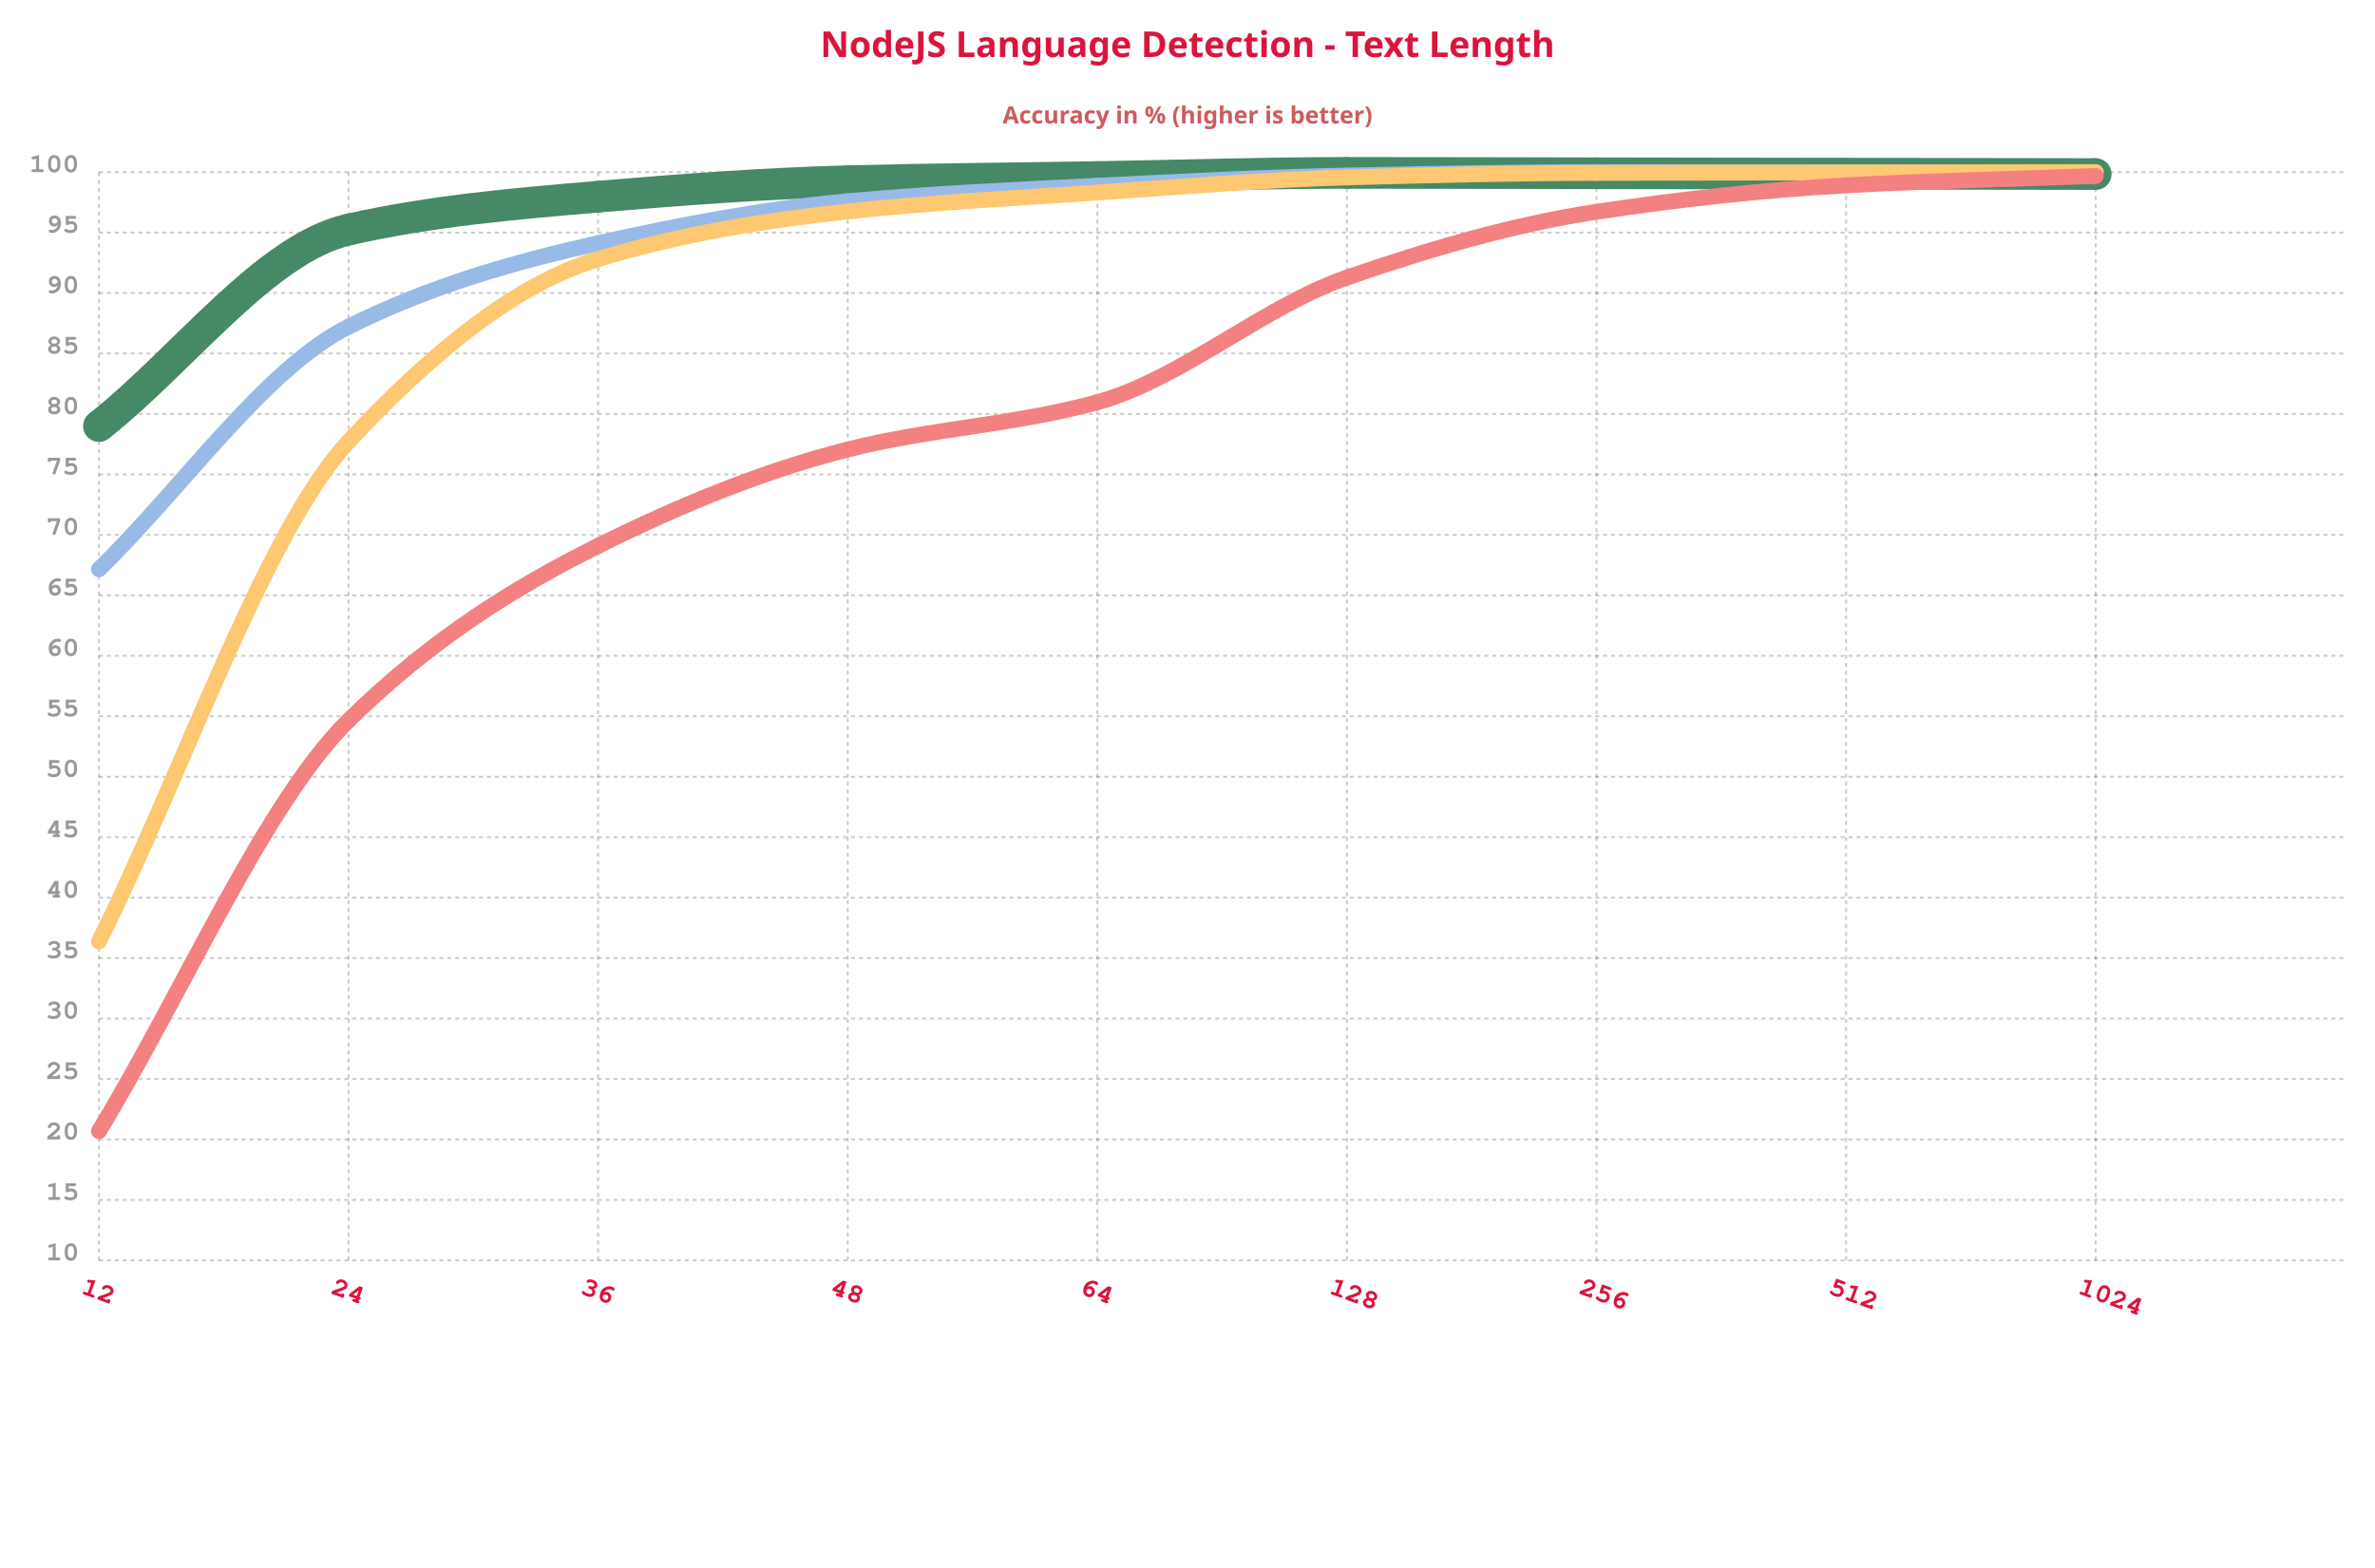
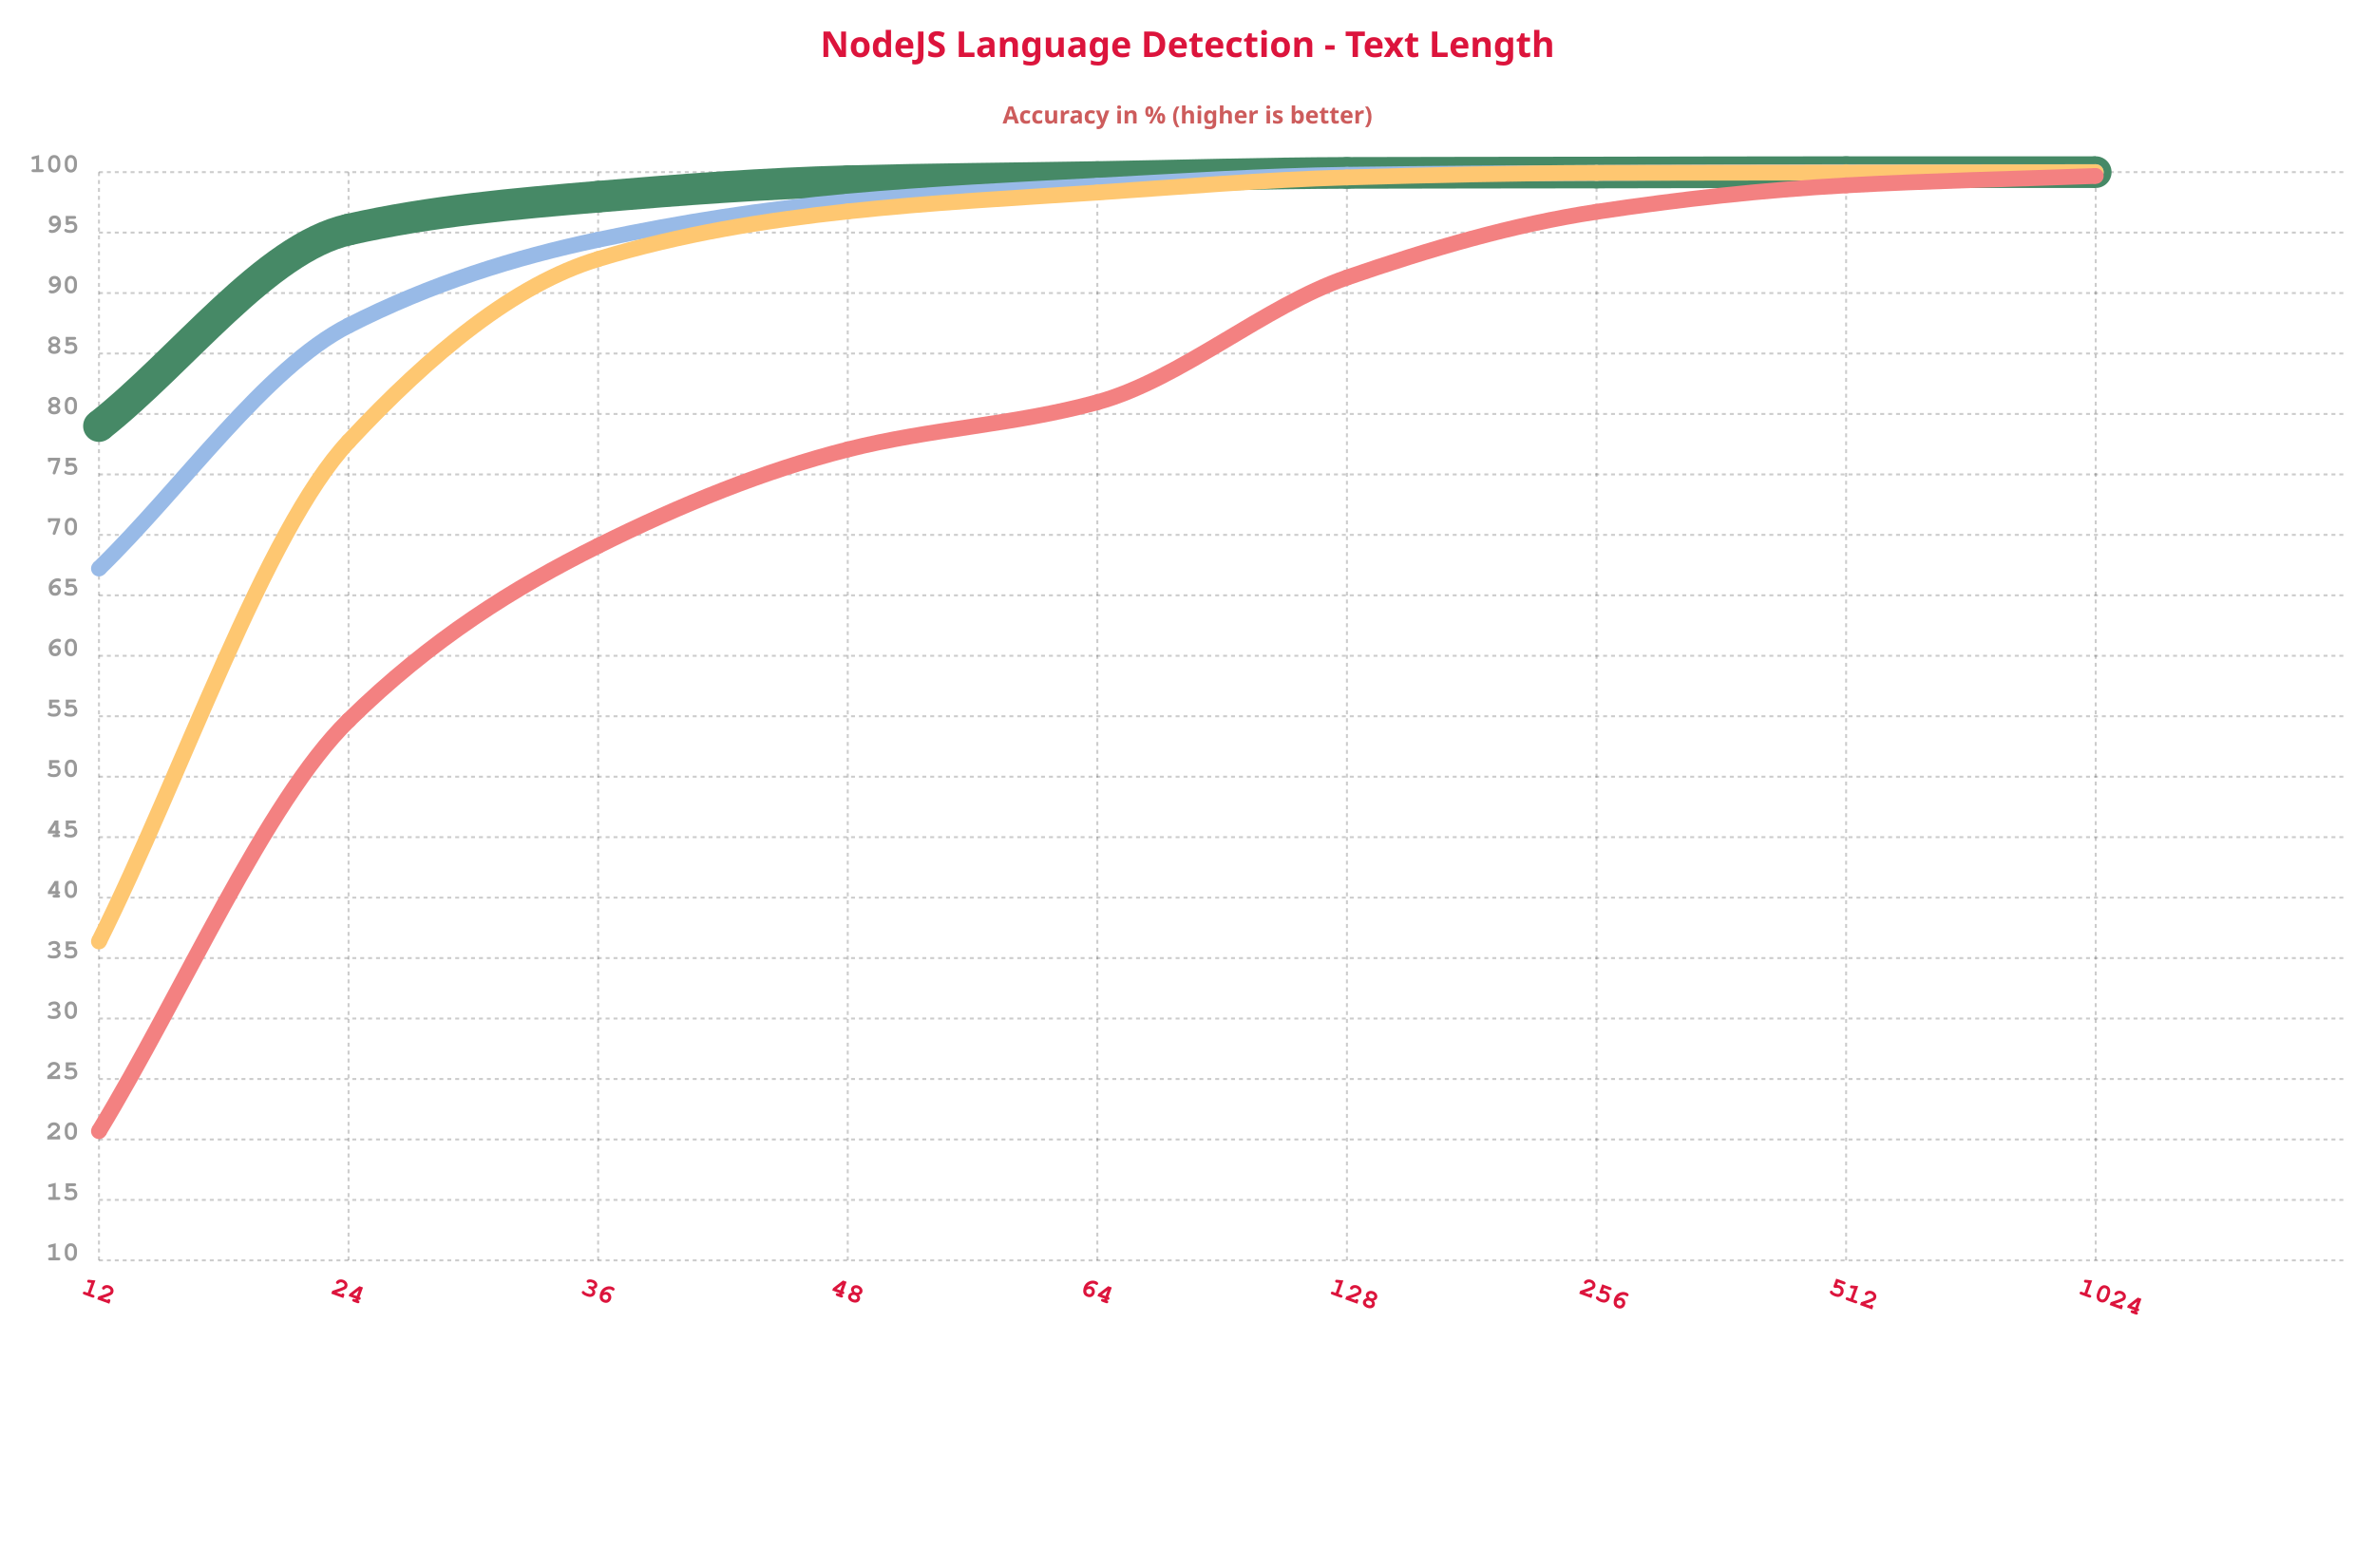
<svg xmlns="http://www.w3.org/2000/svg" xmlns:ns1="http://gionkunz.github.com/chartist-js/ct" width="1200" height="792" class="ct-chart-line" style="background:#FFF;background:#FFF;">
  <g class="ct-grids" transform="translate(0, 72)">
    <line x1="50" x2="50" y1="15" y2="565" class="ct-grid ct-horizontal" style="stroke:rgba(0,0,0,.2);stroke-width:1px;stroke-dasharray:2px;stroke-dasharray:2px;stroke-width:1px;stroke:rgba(0,0,0,.2);" />
    <line x1="176.111" x2="176.111" y1="15" y2="565" class="ct-grid ct-horizontal" style="stroke:rgba(0,0,0,.2);stroke-width:1px;stroke-dasharray:2px;stroke-dasharray:2px;stroke-width:1px;stroke:rgba(0,0,0,.2);" />
    <line x1="302.222" x2="302.222" y1="15" y2="565" class="ct-grid ct-horizontal" style="stroke:rgba(0,0,0,.2);stroke-width:1px;stroke-dasharray:2px;stroke-dasharray:2px;stroke-width:1px;stroke:rgba(0,0,0,.2);" />
    <line x1="428.333" x2="428.333" y1="15" y2="565" class="ct-grid ct-horizontal" style="stroke:rgba(0,0,0,.2);stroke-width:1px;stroke-dasharray:2px;stroke-dasharray:2px;stroke-width:1px;stroke:rgba(0,0,0,.2);" />
    <line x1="554.444" x2="554.444" y1="15" y2="565" class="ct-grid ct-horizontal" style="stroke:rgba(0,0,0,.2);stroke-width:1px;stroke-dasharray:2px;stroke-dasharray:2px;stroke-width:1px;stroke:rgba(0,0,0,.2);" />
    <line x1="680.556" x2="680.556" y1="15" y2="565" class="ct-grid ct-horizontal" style="stroke:rgba(0,0,0,.2);stroke-width:1px;stroke-dasharray:2px;stroke-dasharray:2px;stroke-width:1px;stroke:rgba(0,0,0,.2);" />
    <line x1="806.667" x2="806.667" y1="15" y2="565" class="ct-grid ct-horizontal" style="stroke:rgba(0,0,0,.2);stroke-width:1px;stroke-dasharray:2px;stroke-dasharray:2px;stroke-width:1px;stroke:rgba(0,0,0,.2);" />
    <line x1="932.778" x2="932.778" y1="15" y2="565" class="ct-grid ct-horizontal" style="stroke:rgba(0,0,0,.2);stroke-width:1px;stroke-dasharray:2px;stroke-dasharray:2px;stroke-width:1px;stroke:rgba(0,0,0,.2);" />
    <line x1="1058.889" x2="1058.889" y1="15" y2="565" class="ct-grid ct-horizontal" style="stroke:rgba(0,0,0,.2);stroke-width:1px;stroke-dasharray:2px;stroke-dasharray:2px;stroke-width:1px;stroke:rgba(0,0,0,.2);" />
    <line y1="565" y2="565" x1="50" x2="1185" class="ct-grid ct-vertical" style="stroke:rgba(0,0,0,.2);stroke-width:1px;stroke-dasharray:2px;stroke-dasharray:2px;stroke-width:1px;stroke:rgba(0,0,0,.2);" />
    <line y1="534.444" y2="534.444" x1="50" x2="1185" class="ct-grid ct-vertical" style="stroke:rgba(0,0,0,.2);stroke-width:1px;stroke-dasharray:2px;stroke-dasharray:2px;stroke-width:1px;stroke:rgba(0,0,0,.2);" />
    <line y1="503.889" y2="503.889" x1="50" x2="1185" class="ct-grid ct-vertical" style="stroke:rgba(0,0,0,.2);stroke-width:1px;stroke-dasharray:2px;stroke-dasharray:2px;stroke-width:1px;stroke:rgba(0,0,0,.2);" />
    <line y1="473.333" y2="473.333" x1="50" x2="1185" class="ct-grid ct-vertical" style="stroke:rgba(0,0,0,.2);stroke-width:1px;stroke-dasharray:2px;stroke-dasharray:2px;stroke-width:1px;stroke:rgba(0,0,0,.2);" />
    <line y1="442.778" y2="442.778" x1="50" x2="1185" class="ct-grid ct-vertical" style="stroke:rgba(0,0,0,.2);stroke-width:1px;stroke-dasharray:2px;stroke-dasharray:2px;stroke-width:1px;stroke:rgba(0,0,0,.2);" />
    <line y1="412.222" y2="412.222" x1="50" x2="1185" class="ct-grid ct-vertical" style="stroke:rgba(0,0,0,.2);stroke-width:1px;stroke-dasharray:2px;stroke-dasharray:2px;stroke-width:1px;stroke:rgba(0,0,0,.2);" />
    <line y1="381.667" y2="381.667" x1="50" x2="1185" class="ct-grid ct-vertical" style="stroke:rgba(0,0,0,.2);stroke-width:1px;stroke-dasharray:2px;stroke-dasharray:2px;stroke-width:1px;stroke:rgba(0,0,0,.2);" />
    <line y1="351.111" y2="351.111" x1="50" x2="1185" class="ct-grid ct-vertical" style="stroke:rgba(0,0,0,.2);stroke-width:1px;stroke-dasharray:2px;stroke-dasharray:2px;stroke-width:1px;stroke:rgba(0,0,0,.2);" />
    <line y1="320.556" y2="320.556" x1="50" x2="1185" class="ct-grid ct-vertical" style="stroke:rgba(0,0,0,.2);stroke-width:1px;stroke-dasharray:2px;stroke-dasharray:2px;stroke-width:1px;stroke:rgba(0,0,0,.2);" />
    <line y1="290" y2="290" x1="50" x2="1185" class="ct-grid ct-vertical" style="stroke:rgba(0,0,0,.2);stroke-width:1px;stroke-dasharray:2px;stroke-dasharray:2px;stroke-width:1px;stroke:rgba(0,0,0,.2);" />
    <line y1="259.444" y2="259.444" x1="50" x2="1185" class="ct-grid ct-vertical" style="stroke:rgba(0,0,0,.2);stroke-width:1px;stroke-dasharray:2px;stroke-dasharray:2px;stroke-width:1px;stroke:rgba(0,0,0,.2);" />
    <line y1="228.889" y2="228.889" x1="50" x2="1185" class="ct-grid ct-vertical" style="stroke:rgba(0,0,0,.2);stroke-width:1px;stroke-dasharray:2px;stroke-dasharray:2px;stroke-width:1px;stroke:rgba(0,0,0,.2);" />
    <line y1="198.333" y2="198.333" x1="50" x2="1185" class="ct-grid ct-vertical" style="stroke:rgba(0,0,0,.2);stroke-width:1px;stroke-dasharray:2px;stroke-dasharray:2px;stroke-width:1px;stroke:rgba(0,0,0,.2);" />
    <line y1="167.778" y2="167.778" x1="50" x2="1185" class="ct-grid ct-vertical" style="stroke:rgba(0,0,0,.2);stroke-width:1px;stroke-dasharray:2px;stroke-dasharray:2px;stroke-width:1px;stroke:rgba(0,0,0,.2);" />
    <line y1="137.222" y2="137.222" x1="50" x2="1185" class="ct-grid ct-vertical" style="stroke:rgba(0,0,0,.2);stroke-width:1px;stroke-dasharray:2px;stroke-dasharray:2px;stroke-width:1px;stroke:rgba(0,0,0,.2);" />
    <line y1="106.667" y2="106.667" x1="50" x2="1185" class="ct-grid ct-vertical" style="stroke:rgba(0,0,0,.2);stroke-width:1px;stroke-dasharray:2px;stroke-dasharray:2px;stroke-width:1px;stroke:rgba(0,0,0,.2);" />
    <line y1="76.111" y2="76.111" x1="50" x2="1185" class="ct-grid ct-vertical" style="stroke:rgba(0,0,0,.2);stroke-width:1px;stroke-dasharray:2px;stroke-dasharray:2px;stroke-width:1px;stroke:rgba(0,0,0,.2);" />
    <line y1="45.556" y2="45.556" x1="50" x2="1185" class="ct-grid ct-vertical" style="stroke:rgba(0,0,0,.2);stroke-width:1px;stroke-dasharray:2px;stroke-dasharray:2px;stroke-width:1px;stroke:rgba(0,0,0,.2);" />
    <line y1="15" y2="15" x1="50" x2="1185" class="ct-grid ct-vertical" style="stroke:rgba(0,0,0,.2);stroke-width:1px;stroke-dasharray:2px;stroke-dasharray:2px;stroke-width:1px;stroke:rgba(0,0,0,.2);" />
  </g>
  <g transform="translate(0, 72)">
    <g class="ct-series ct-series-a">
-       <path d="M50,143.333C92.037,110.231,134.074,53.517,176.111,44.028C218.148,34.539,260.185,30.961,302.222,27.413C344.259,23.865,386.296,20.688,428.333,19.583C470.37,18.479,512.407,18.183,554.444,17.482C596.481,16.782,638.519,15.382,680.556,15.382C722.593,15.382,764.63,15.509,806.667,15.573C848.704,15.636,890.741,15.698,932.778,15.764C974.815,15.83,1016.852,15.9,1058.889,15.969" class="ct-line" style="stroke:#d70206;stroke:#d70206;fill:none;stroke-width:4px;stroke-width:4px;fill:none;stroke:#468966;stroke-width:16px !important;stroke-width:16px !important;stroke:#468966;" />
+       <path d="M50,143.333C92.037,110.231,134.074,53.517,176.111,44.028C218.148,34.539,260.185,30.961,302.222,27.413C344.259,23.865,386.296,20.688,428.333,19.583C470.37,18.479,512.407,18.183,554.444,17.482C596.481,16.782,638.519,15.499,680.556,15.382C722.593,15.265,764.63,15.254,806.667,15.191C848.704,15.127,890.741,15,932.778,15C974.815,15,1016.852,15,1058.889,15" class="ct-line" style="stroke:#d70206;stroke:#d70206;fill:none;stroke-width:4px;stroke-width:4px;fill:none;stroke:#468966;stroke-width:16px !important;stroke-width:16px !important;stroke:#468966;" />
      <line x1="50" y1="143.333" x2="50.01" y2="143.333" class="ct-point" ns1:value="79" style="stroke:#d70206;stroke:#d70206;stroke-width:10px;stroke-linecap:round;stroke-linecap:round;stroke-width:10px;stroke:#468966;stroke-width:16px !important;stroke-width:16px !important;stroke:#468966;" />
      <line x1="176.111" y1="44.028" x2="176.121" y2="44.028" class="ct-point" ns1:value="95.25" style="stroke:#d70206;stroke:#d70206;stroke-width:10px;stroke-linecap:round;stroke-linecap:round;stroke-width:10px;stroke:#468966;stroke-width:16px !important;stroke-width:16px !important;stroke:#468966;" />
      <line x1="302.222" y1="27.413" x2="302.232" y2="27.413" class="ct-point" ns1:value="97.9688" style="stroke:#d70206;stroke:#d70206;stroke-width:10px;stroke-linecap:round;stroke-linecap:round;stroke-width:10px;stroke:#468966;stroke-width:16px !important;stroke-width:16px !important;stroke:#468966;" />
      <line x1="428.333" y1="19.583" x2="428.343" y2="19.583" class="ct-point" ns1:value="99.25" style="stroke:#d70206;stroke:#d70206;stroke-width:10px;stroke-linecap:round;stroke-linecap:round;stroke-width:10px;stroke:#468966;stroke-width:16px !important;stroke-width:16px !important;stroke:#468966;" />
      <line x1="554.444" y1="17.482" x2="554.454" y2="17.482" class="ct-point" ns1:value="99.5938" style="stroke:#d70206;stroke:#d70206;stroke-width:10px;stroke-linecap:round;stroke-linecap:round;stroke-width:10px;stroke:#468966;stroke-width:16px !important;stroke-width:16px !important;stroke:#468966;" />
      <line x1="680.556" y1="15.382" x2="680.566" y2="15.382" class="ct-point" ns1:value="99.9375" style="stroke:#d70206;stroke:#d70206;stroke-width:10px;stroke-linecap:round;stroke-linecap:round;stroke-width:10px;stroke:#468966;stroke-width:16px !important;stroke-width:16px !important;stroke:#468966;" />
-       <line x1="806.667" y1="15.573" x2="806.677" y2="15.573" class="ct-point" ns1:value="99.9063" style="stroke:#d70206;stroke:#d70206;stroke-width:10px;stroke-linecap:round;stroke-linecap:round;stroke-width:10px;stroke:#468966;stroke-width:16px !important;stroke-width:16px !important;stroke:#468966;" />
-       <line x1="932.778" y1="15.764" x2="932.788" y2="15.764" class="ct-point" ns1:value="99.875" style="stroke:#d70206;stroke:#d70206;stroke-width:10px;stroke-linecap:round;stroke-linecap:round;stroke-width:10px;stroke:#468966;stroke-width:16px !important;stroke-width:16px !important;stroke:#468966;" />
-       <line x1="1058.889" y1="15.969" x2="1058.899" y2="15.969" class="ct-point" ns1:value="99.8415" style="stroke:#d70206;stroke:#d70206;stroke-width:10px;stroke-linecap:round;stroke-linecap:round;stroke-width:10px;stroke:#468966;stroke-width:16px !important;stroke-width:16px !important;stroke:#468966;" />
+       <line x1="806.667" y1="15.191" x2="806.677" y2="15.191" class="ct-point" ns1:value="99.9688" style="stroke:#d70206;stroke:#d70206;stroke-width:10px;stroke-linecap:round;stroke-linecap:round;stroke-width:10px;stroke:#468966;stroke-width:16px !important;stroke-width:16px !important;stroke:#468966;" />
+       <line x1="932.778" y1="15" x2="932.788" y2="15" class="ct-point" ns1:value="100" style="stroke:#d70206;stroke:#d70206;stroke-width:10px;stroke-linecap:round;stroke-linecap:round;stroke-width:10px;stroke:#468966;stroke-width:16px !important;stroke-width:16px !important;stroke:#468966;" />
+       <line x1="1058.889" y1="15" x2="1058.899" y2="15" class="ct-point" ns1:value="100" style="stroke:#d70206;stroke:#d70206;stroke-width:10px;stroke-linecap:round;stroke-linecap:round;stroke-width:10px;stroke:#468966;stroke-width:16px !important;stroke-width:16px !important;stroke:#468966;" />
    </g>
    <g class="ct-series ct-series-b">
-       <path d="M50,215.712C92.037,174.843,134.074,114.038,176.111,93.107C218.148,72.176,260.185,60.31,302.222,50.903C344.259,41.496,386.296,33.516,428.333,29.705C470.37,25.893,512.407,23.948,554.444,21.875C596.481,19.802,638.519,17.578,680.556,16.718C722.593,15.859,764.63,15,806.667,15C848.704,15,890.741,15,932.778,15C974.815,15,1016.852,15,1058.889,15" class="ct-line" style="stroke:#f05b4f;stroke:#f05b4f;fill:none;stroke-width:4px;stroke-width:4px;fill:none;stroke:#98BAE7;stroke-width:8px !important;stroke-width:8px !important;stroke:#98BAE7;" />
-       <line x1="50" y1="215.712" x2="50.01" y2="215.712" class="ct-point" ns1:value="67.1563" style="stroke:#f05b4f;stroke:#f05b4f;stroke-width:10px;stroke-linecap:round;stroke-linecap:round;stroke-width:10px;stroke:#98BAE7;stroke-width:8px !important;stroke-width:8px !important;stroke:#98BAE7;" />
-       <line x1="176.111" y1="93.107" x2="176.121" y2="93.107" class="ct-point" ns1:value="87.2188" style="stroke:#f05b4f;stroke:#f05b4f;stroke-width:10px;stroke-linecap:round;stroke-linecap:round;stroke-width:10px;stroke:#98BAE7;stroke-width:8px !important;stroke-width:8px !important;stroke:#98BAE7;" />
-       <line x1="302.222" y1="50.903" x2="302.232" y2="50.903" class="ct-point" ns1:value="94.125" style="stroke:#f05b4f;stroke:#f05b4f;stroke-width:10px;stroke-linecap:round;stroke-linecap:round;stroke-width:10px;stroke:#98BAE7;stroke-width:8px !important;stroke-width:8px !important;stroke:#98BAE7;" />
-       <line x1="428.333" y1="29.705" x2="428.343" y2="29.705" class="ct-point" ns1:value="97.5938" style="stroke:#f05b4f;stroke:#f05b4f;stroke-width:10px;stroke-linecap:round;stroke-linecap:round;stroke-width:10px;stroke:#98BAE7;stroke-width:8px !important;stroke-width:8px !important;stroke:#98BAE7;" />
+       <path d="M50,215.33C92.037,174.398,134.074,113.895,176.111,92.535C218.148,71.175,260.185,58.083,302.222,49.184C344.259,40.285,386.296,33.673,428.333,29.896C470.37,26.119,512.407,24.059,554.444,21.875C596.481,19.691,638.519,16.879,680.556,16.337C722.593,15.794,764.63,15.564,806.667,15.382C848.704,15.2,890.741,15,932.778,15C974.815,15,1016.852,15,1058.889,15" class="ct-line" style="stroke:#f05b4f;stroke:#f05b4f;fill:none;stroke-width:4px;stroke-width:4px;fill:none;stroke:#98BAE7;stroke-width:8px !important;stroke-width:8px !important;stroke:#98BAE7;" />
+       <line x1="50" y1="215.33" x2="50.01" y2="215.33" class="ct-point" ns1:value="67.2188" style="stroke:#f05b4f;stroke:#f05b4f;stroke-width:10px;stroke-linecap:round;stroke-linecap:round;stroke-width:10px;stroke:#98BAE7;stroke-width:8px !important;stroke-width:8px !important;stroke:#98BAE7;" />
+       <line x1="176.111" y1="92.535" x2="176.121" y2="92.535" class="ct-point" ns1:value="87.3125" style="stroke:#f05b4f;stroke:#f05b4f;stroke-width:10px;stroke-linecap:round;stroke-linecap:round;stroke-width:10px;stroke:#98BAE7;stroke-width:8px !important;stroke-width:8px !important;stroke:#98BAE7;" />
+       <line x1="302.222" y1="49.184" x2="302.232" y2="49.184" class="ct-point" ns1:value="94.4063" style="stroke:#f05b4f;stroke:#f05b4f;stroke-width:10px;stroke-linecap:round;stroke-linecap:round;stroke-width:10px;stroke:#98BAE7;stroke-width:8px !important;stroke-width:8px !important;stroke:#98BAE7;" />
+       <line x1="428.333" y1="29.896" x2="428.343" y2="29.896" class="ct-point" ns1:value="97.5625" style="stroke:#f05b4f;stroke:#f05b4f;stroke-width:10px;stroke-linecap:round;stroke-linecap:round;stroke-width:10px;stroke:#98BAE7;stroke-width:8px !important;stroke-width:8px !important;stroke:#98BAE7;" />
      <line x1="554.444" y1="21.875" x2="554.454" y2="21.875" class="ct-point" ns1:value="98.875" style="stroke:#f05b4f;stroke:#f05b4f;stroke-width:10px;stroke-linecap:round;stroke-linecap:round;stroke-width:10px;stroke:#98BAE7;stroke-width:8px !important;stroke-width:8px !important;stroke:#98BAE7;" />
-       <line x1="680.556" y1="16.718" x2="680.566" y2="16.718" class="ct-point" ns1:value="99.7188" style="stroke:#f05b4f;stroke:#f05b4f;stroke-width:10px;stroke-linecap:round;stroke-linecap:round;stroke-width:10px;stroke:#98BAE7;stroke-width:8px !important;stroke-width:8px !important;stroke:#98BAE7;" />
-       <line x1="806.667" y1="15" x2="806.677" y2="15" class="ct-point" ns1:value="100" style="stroke:#f05b4f;stroke:#f05b4f;stroke-width:10px;stroke-linecap:round;stroke-linecap:round;stroke-width:10px;stroke:#98BAE7;stroke-width:8px !important;stroke-width:8px !important;stroke:#98BAE7;" />
+       <line x1="680.556" y1="16.337" x2="680.566" y2="16.337" class="ct-point" ns1:value="99.7813" style="stroke:#f05b4f;stroke:#f05b4f;stroke-width:10px;stroke-linecap:round;stroke-linecap:round;stroke-width:10px;stroke:#98BAE7;stroke-width:8px !important;stroke-width:8px !important;stroke:#98BAE7;" />
+       <line x1="806.667" y1="15.382" x2="806.677" y2="15.382" class="ct-point" ns1:value="99.9375" style="stroke:#f05b4f;stroke:#f05b4f;stroke-width:10px;stroke-linecap:round;stroke-linecap:round;stroke-width:10px;stroke:#98BAE7;stroke-width:8px !important;stroke-width:8px !important;stroke:#98BAE7;" />
      <line x1="932.778" y1="15" x2="932.788" y2="15" class="ct-point" ns1:value="100" style="stroke:#f05b4f;stroke:#f05b4f;stroke-width:10px;stroke-linecap:round;stroke-linecap:round;stroke-width:10px;stroke:#98BAE7;stroke-width:8px !important;stroke-width:8px !important;stroke:#98BAE7;" />
      <line x1="1058.889" y1="15" x2="1058.899" y2="15" class="ct-point" ns1:value="100" style="stroke:#f05b4f;stroke:#f05b4f;stroke-width:10px;stroke-linecap:round;stroke-linecap:round;stroke-width:10px;stroke:#98BAE7;stroke-width:8px !important;stroke-width:8px !important;stroke:#98BAE7;" />
    </g>
    <g class="ct-series ct-series-c">
      <path d="M50,403.819C92.037,319.601,134.074,196.21,176.111,151.163C218.148,106.116,260.185,71.646,302.222,58.924C344.259,46.201,386.296,39.418,428.333,34.861C470.37,30.304,512.407,28.142,554.444,25.313C596.481,22.483,638.519,18.849,680.556,17.674C722.593,16.498,764.63,15.5,806.667,15.382C848.704,15.264,890.741,15.254,932.778,15.191C974.815,15.127,1016.852,15.064,1058.889,15" class="ct-line" style="stroke:#f4c63d;stroke:#f4c63d;fill:none;stroke-width:4px;stroke-width:4px;fill:none;stroke:#FEC771;stroke-width:8px !important;stroke-width:8px !important;stroke:#FEC771;" />
      <line x1="50" y1="403.819" x2="50.01" y2="403.819" class="ct-point" ns1:value="36.375" style="stroke:#f4c63d;stroke:#f4c63d;stroke-width:10px;stroke-linecap:round;stroke-linecap:round;stroke-width:10px;stroke:#FEC771;stroke-width:8px !important;stroke-width:8px !important;stroke:#FEC771;" />
      <line x1="176.111" y1="151.163" x2="176.121" y2="151.163" class="ct-point" ns1:value="77.7188" style="stroke:#f4c63d;stroke:#f4c63d;stroke-width:10px;stroke-linecap:round;stroke-linecap:round;stroke-width:10px;stroke:#FEC771;stroke-width:8px !important;stroke-width:8px !important;stroke:#FEC771;" />
      <line x1="302.222" y1="58.924" x2="302.232" y2="58.924" class="ct-point" ns1:value="92.8125" style="stroke:#f4c63d;stroke:#f4c63d;stroke-width:10px;stroke-linecap:round;stroke-linecap:round;stroke-width:10px;stroke:#FEC771;stroke-width:8px !important;stroke-width:8px !important;stroke:#FEC771;" />
      <line x1="428.333" y1="34.861" x2="428.343" y2="34.861" class="ct-point" ns1:value="96.75" style="stroke:#f4c63d;stroke:#f4c63d;stroke-width:10px;stroke-linecap:round;stroke-linecap:round;stroke-width:10px;stroke:#FEC771;stroke-width:8px !important;stroke-width:8px !important;stroke:#FEC771;" />
      <line x1="554.444" y1="25.312" x2="554.454" y2="25.312" class="ct-point" ns1:value="98.3125" style="stroke:#f4c63d;stroke:#f4c63d;stroke-width:10px;stroke-linecap:round;stroke-linecap:round;stroke-width:10px;stroke:#FEC771;stroke-width:8px !important;stroke-width:8px !important;stroke:#FEC771;" />
      <line x1="680.556" y1="17.674" x2="680.566" y2="17.674" class="ct-point" ns1:value="99.5625" style="stroke:#f4c63d;stroke:#f4c63d;stroke-width:10px;stroke-linecap:round;stroke-linecap:round;stroke-width:10px;stroke:#FEC771;stroke-width:8px !important;stroke-width:8px !important;stroke:#FEC771;" />
      <line x1="806.667" y1="15.382" x2="806.677" y2="15.382" class="ct-point" ns1:value="99.9375" style="stroke:#f4c63d;stroke:#f4c63d;stroke-width:10px;stroke-linecap:round;stroke-linecap:round;stroke-width:10px;stroke:#FEC771;stroke-width:8px !important;stroke-width:8px !important;stroke:#FEC771;" />
      <line x1="932.778" y1="15.191" x2="932.788" y2="15.191" class="ct-point" ns1:value="99.9688" style="stroke:#f4c63d;stroke:#f4c63d;stroke-width:10px;stroke-linecap:round;stroke-linecap:round;stroke-width:10px;stroke:#FEC771;stroke-width:8px !important;stroke-width:8px !important;stroke:#FEC771;" />
      <line x1="1058.889" y1="15" x2="1058.899" y2="15" class="ct-point" ns1:value="100" style="stroke:#f4c63d;stroke:#f4c63d;stroke-width:10px;stroke-linecap:round;stroke-linecap:round;stroke-width:10px;stroke:#FEC771;stroke-width:8px !important;stroke-width:8px !important;stroke:#FEC771;" />
    </g>
    <g class="ct-series ct-series-d">
      <path d="M50,499.688C92.037,430.492,134.074,333.377,176.111,292.101C218.148,250.825,260.185,224.79,302.222,203.871C344.259,182.952,386.296,165.853,428.333,155.174C470.37,144.494,512.407,142.844,554.444,131.302C596.481,119.759,638.519,82.786,680.556,68.281C722.593,53.776,764.63,41.407,806.667,35.052C848.704,28.696,890.741,24.019,932.778,21.684C974.815,19.349,1016.852,18.52,1058.889,16.938" class="ct-line" style="stroke:#d17905;stroke:#d17905;fill:none;stroke-width:4px;stroke-width:4px;fill:none;stroke:#F38181;stroke-width:8px !important;stroke-width:8px !important;stroke:#F38181;" />
      <line x1="50" y1="499.688" x2="50.01" y2="499.688" class="ct-point" ns1:value="20.6875" style="stroke:#d17905;stroke:#d17905;stroke-width:10px;stroke-linecap:round;stroke-linecap:round;stroke-width:10px;stroke:#F38181;stroke-width:8px !important;stroke-width:8px !important;stroke:#F38181;" />
      <line x1="176.111" y1="292.101" x2="176.121" y2="292.101" class="ct-point" ns1:value="54.6562" style="stroke:#d17905;stroke:#d17905;stroke-width:10px;stroke-linecap:round;stroke-linecap:round;stroke-width:10px;stroke:#F38181;stroke-width:8px !important;stroke-width:8px !important;stroke:#F38181;" />
      <line x1="302.222" y1="203.871" x2="302.232" y2="203.871" class="ct-point" ns1:value="69.0938" style="stroke:#d17905;stroke:#d17905;stroke-width:10px;stroke-linecap:round;stroke-linecap:round;stroke-width:10px;stroke:#F38181;stroke-width:8px !important;stroke-width:8px !important;stroke:#F38181;" />
      <line x1="428.333" y1="155.174" x2="428.343" y2="155.174" class="ct-point" ns1:value="77.0625" style="stroke:#d17905;stroke:#d17905;stroke-width:10px;stroke-linecap:round;stroke-linecap:round;stroke-width:10px;stroke:#F38181;stroke-width:8px !important;stroke-width:8px !important;stroke:#F38181;" />
      <line x1="554.444" y1="131.302" x2="554.454" y2="131.302" class="ct-point" ns1:value="80.9688" style="stroke:#d17905;stroke:#d17905;stroke-width:10px;stroke-linecap:round;stroke-linecap:round;stroke-width:10px;stroke:#F38181;stroke-width:8px !important;stroke-width:8px !important;stroke:#F38181;" />
      <line x1="680.556" y1="68.281" x2="680.566" y2="68.281" class="ct-point" ns1:value="91.2813" style="stroke:#d17905;stroke:#d17905;stroke-width:10px;stroke-linecap:round;stroke-linecap:round;stroke-width:10px;stroke:#F38181;stroke-width:8px !important;stroke-width:8px !important;stroke:#F38181;" />
      <line x1="806.667" y1="35.052" x2="806.677" y2="35.052" class="ct-point" ns1:value="96.7188" style="stroke:#d17905;stroke:#d17905;stroke-width:10px;stroke-linecap:round;stroke-linecap:round;stroke-width:10px;stroke:#F38181;stroke-width:8px !important;stroke-width:8px !important;stroke:#F38181;" />
      <line x1="932.778" y1="21.684" x2="932.788" y2="21.684" class="ct-point" ns1:value="98.9063" style="stroke:#d17905;stroke:#d17905;stroke-width:10px;stroke-linecap:round;stroke-linecap:round;stroke-width:10px;stroke:#F38181;stroke-width:8px !important;stroke-width:8px !important;stroke:#F38181;" />
      <line x1="1058.889" y1="16.938" x2="1058.899" y2="16.938" class="ct-point" ns1:value="99.6829" style="stroke:#d17905;stroke:#d17905;stroke-width:10px;stroke-linecap:round;stroke-linecap:round;stroke-width:10px;stroke:#F38181;stroke-width:8px !important;stroke-width:8px !important;stroke:#F38181;" />
    </g>
  </g>
  <g class="ct-labels" transform="translate(0, 72)">
    <text x="50" y="585" width="126.111" height="20" class="ct-label ct-horizontal ct-end" transform="rotate(20, 50, 585) translate(-10, 0)" style="text-anchor:start;text-align:left;display:block;fill:rgba(0,0,0,.4);color:rgba(0,0,0,.4);font-size:12px;line-height:1;line-height:1;font-size:12px;color:rgba(0,0,0,.4);fill:rgba(0,0,0,.4);font-family:Courier;font-weight:bold;font-size:14px;fill:crimson;text-anchor:start;text-anchor:start;fill:crimson;font-size:14px;font-weight:bold;font-family:Courier;">12</text>
    <text x="176.111" y="585" width="126.111" height="20" class="ct-label ct-horizontal ct-end" transform="rotate(20, 176.1111, 585) translate(-10, 0)" style="text-anchor:start;text-align:left;display:block;fill:rgba(0,0,0,.4);color:rgba(0,0,0,.4);font-size:12px;line-height:1;line-height:1;font-size:12px;color:rgba(0,0,0,.4);fill:rgba(0,0,0,.4);font-family:Courier;font-weight:bold;font-size:14px;fill:crimson;text-anchor:start;text-anchor:start;fill:crimson;font-size:14px;font-weight:bold;font-family:Courier;">24</text>
    <text x="302.222" y="585" width="126.111" height="20" class="ct-label ct-horizontal ct-end" transform="rotate(20, 302.2222, 585) translate(-10, 0)" style="text-anchor:start;text-align:left;display:block;fill:rgba(0,0,0,.4);color:rgba(0,0,0,.4);font-size:12px;line-height:1;line-height:1;font-size:12px;color:rgba(0,0,0,.4);fill:rgba(0,0,0,.4);font-family:Courier;font-weight:bold;font-size:14px;fill:crimson;text-anchor:start;text-anchor:start;fill:crimson;font-size:14px;font-weight:bold;font-family:Courier;">36</text>
    <text x="428.333" y="585" width="126.111" height="20" class="ct-label ct-horizontal ct-end" transform="rotate(20, 428.3333, 585) translate(-10, 0)" style="text-anchor:start;text-align:left;display:block;fill:rgba(0,0,0,.4);color:rgba(0,0,0,.4);font-size:12px;line-height:1;line-height:1;font-size:12px;color:rgba(0,0,0,.4);fill:rgba(0,0,0,.4);font-family:Courier;font-weight:bold;font-size:14px;fill:crimson;text-anchor:start;text-anchor:start;fill:crimson;font-size:14px;font-weight:bold;font-family:Courier;">48</text>
    <text x="554.444" y="585" width="126.111" height="20" class="ct-label ct-horizontal ct-end" transform="rotate(20, 554.4444, 585) translate(-10, 0)" style="text-anchor:start;text-align:left;display:block;fill:rgba(0,0,0,.4);color:rgba(0,0,0,.4);font-size:12px;line-height:1;line-height:1;font-size:12px;color:rgba(0,0,0,.4);fill:rgba(0,0,0,.4);font-family:Courier;font-weight:bold;font-size:14px;fill:crimson;text-anchor:start;text-anchor:start;fill:crimson;font-size:14px;font-weight:bold;font-family:Courier;">64</text>
    <text x="680.556" y="585" width="126.111" height="20" class="ct-label ct-horizontal ct-end" transform="rotate(20, 680.5556, 585) translate(-10, 0)" style="text-anchor:start;text-align:left;display:block;fill:rgba(0,0,0,.4);color:rgba(0,0,0,.4);font-size:12px;line-height:1;line-height:1;font-size:12px;color:rgba(0,0,0,.4);fill:rgba(0,0,0,.4);font-family:Courier;font-weight:bold;font-size:14px;fill:crimson;text-anchor:start;text-anchor:start;fill:crimson;font-size:14px;font-weight:bold;font-family:Courier;">128</text>
    <text x="806.667" y="585" width="126.111" height="20" class="ct-label ct-horizontal ct-end" transform="rotate(20, 806.6667, 585) translate(-10, 0)" style="text-anchor:start;text-align:left;display:block;fill:rgba(0,0,0,.4);color:rgba(0,0,0,.4);font-size:12px;line-height:1;line-height:1;font-size:12px;color:rgba(0,0,0,.4);fill:rgba(0,0,0,.4);font-family:Courier;font-weight:bold;font-size:14px;fill:crimson;text-anchor:start;text-anchor:start;fill:crimson;font-size:14px;font-weight:bold;font-family:Courier;">256</text>
    <text x="932.778" y="585" width="126.111" height="20" class="ct-label ct-horizontal ct-end" transform="rotate(20, 932.7778, 585) translate(-10, 0)" style="text-anchor:start;text-align:left;display:block;fill:rgba(0,0,0,.4);color:rgba(0,0,0,.4);font-size:12px;line-height:1;line-height:1;font-size:12px;color:rgba(0,0,0,.4);fill:rgba(0,0,0,.4);font-family:Courier;font-weight:bold;font-size:14px;fill:crimson;text-anchor:start;text-anchor:start;fill:crimson;font-size:14px;font-weight:bold;font-family:Courier;">512</text>
    <text x="1058.889" y="585" width="126.111" height="20" class="ct-label ct-horizontal ct-end" transform="rotate(20, 1058.889, 585) translate(-10, 0)" style="text-anchor:start;text-align:left;display:block;fill:rgba(0,0,0,.4);color:rgba(0,0,0,.4);font-size:12px;line-height:1;line-height:1;font-size:12px;color:rgba(0,0,0,.4);fill:rgba(0,0,0,.4);font-family:Courier;font-weight:bold;font-size:14px;fill:crimson;text-anchor:start;text-anchor:start;fill:crimson;font-size:14px;font-weight:bold;font-family:Courier;">1024</text>
    <text y="565" x="40" height="30.556" width="30" class="ct-label ct-vertical ct-start" style="text-anchor:end;text-align:right;display:block;fill:rgba(0,0,0,.4);color:rgba(0,0,0,.4);font-size:12px;line-height:1;line-height:1;font-size:12px;color:rgba(0,0,0,.4);fill:rgba(0,0,0,.4);font-family:Courier;font-weight:bold;font-size:14px;text-anchor:end;text-anchor:end;font-size:14px;font-weight:bold;font-family:Courier;">10</text>
    <text y="534.444" x="40" height="30.556" width="30" class="ct-label ct-vertical ct-start" style="text-anchor:end;text-align:right;display:block;fill:rgba(0,0,0,.4);color:rgba(0,0,0,.4);font-size:12px;line-height:1;line-height:1;font-size:12px;color:rgba(0,0,0,.4);fill:rgba(0,0,0,.4);font-family:Courier;font-weight:bold;font-size:14px;text-anchor:end;text-anchor:end;font-size:14px;font-weight:bold;font-family:Courier;">15</text>
    <text y="503.889" x="40" height="30.556" width="30" class="ct-label ct-vertical ct-start" style="text-anchor:end;text-align:right;display:block;fill:rgba(0,0,0,.4);color:rgba(0,0,0,.4);font-size:12px;line-height:1;line-height:1;font-size:12px;color:rgba(0,0,0,.4);fill:rgba(0,0,0,.4);font-family:Courier;font-weight:bold;font-size:14px;text-anchor:end;text-anchor:end;font-size:14px;font-weight:bold;font-family:Courier;">20</text>
    <text y="473.333" x="40" height="30.556" width="30" class="ct-label ct-vertical ct-start" style="text-anchor:end;text-align:right;display:block;fill:rgba(0,0,0,.4);color:rgba(0,0,0,.4);font-size:12px;line-height:1;line-height:1;font-size:12px;color:rgba(0,0,0,.4);fill:rgba(0,0,0,.4);font-family:Courier;font-weight:bold;font-size:14px;text-anchor:end;text-anchor:end;font-size:14px;font-weight:bold;font-family:Courier;">25</text>
    <text y="442.778" x="40" height="30.556" width="30" class="ct-label ct-vertical ct-start" style="text-anchor:end;text-align:right;display:block;fill:rgba(0,0,0,.4);color:rgba(0,0,0,.4);font-size:12px;line-height:1;line-height:1;font-size:12px;color:rgba(0,0,0,.4);fill:rgba(0,0,0,.4);font-family:Courier;font-weight:bold;font-size:14px;text-anchor:end;text-anchor:end;font-size:14px;font-weight:bold;font-family:Courier;">30</text>
    <text y="412.222" x="40" height="30.556" width="30" class="ct-label ct-vertical ct-start" style="text-anchor:end;text-align:right;display:block;fill:rgba(0,0,0,.4);color:rgba(0,0,0,.4);font-size:12px;line-height:1;line-height:1;font-size:12px;color:rgba(0,0,0,.4);fill:rgba(0,0,0,.4);font-family:Courier;font-weight:bold;font-size:14px;text-anchor:end;text-anchor:end;font-size:14px;font-weight:bold;font-family:Courier;">35</text>
    <text y="381.667" x="40" height="30.556" width="30" class="ct-label ct-vertical ct-start" style="text-anchor:end;text-align:right;display:block;fill:rgba(0,0,0,.4);color:rgba(0,0,0,.4);font-size:12px;line-height:1;line-height:1;font-size:12px;color:rgba(0,0,0,.4);fill:rgba(0,0,0,.4);font-family:Courier;font-weight:bold;font-size:14px;text-anchor:end;text-anchor:end;font-size:14px;font-weight:bold;font-family:Courier;">40</text>
    <text y="351.111" x="40" height="30.556" width="30" class="ct-label ct-vertical ct-start" style="text-anchor:end;text-align:right;display:block;fill:rgba(0,0,0,.4);color:rgba(0,0,0,.4);font-size:12px;line-height:1;line-height:1;font-size:12px;color:rgba(0,0,0,.4);fill:rgba(0,0,0,.4);font-family:Courier;font-weight:bold;font-size:14px;text-anchor:end;text-anchor:end;font-size:14px;font-weight:bold;font-family:Courier;">45</text>
    <text y="320.556" x="40" height="30.556" width="30" class="ct-label ct-vertical ct-start" style="text-anchor:end;text-align:right;display:block;fill:rgba(0,0,0,.4);color:rgba(0,0,0,.4);font-size:12px;line-height:1;line-height:1;font-size:12px;color:rgba(0,0,0,.4);fill:rgba(0,0,0,.4);font-family:Courier;font-weight:bold;font-size:14px;text-anchor:end;text-anchor:end;font-size:14px;font-weight:bold;font-family:Courier;">50</text>
    <text y="290" x="40" height="30.556" width="30" class="ct-label ct-vertical ct-start" style="text-anchor:end;text-align:right;display:block;fill:rgba(0,0,0,.4);color:rgba(0,0,0,.4);font-size:12px;line-height:1;line-height:1;font-size:12px;color:rgba(0,0,0,.4);fill:rgba(0,0,0,.4);font-family:Courier;font-weight:bold;font-size:14px;text-anchor:end;text-anchor:end;font-size:14px;font-weight:bold;font-family:Courier;">55</text>
    <text y="259.444" x="40" height="30.556" width="30" class="ct-label ct-vertical ct-start" style="text-anchor:end;text-align:right;display:block;fill:rgba(0,0,0,.4);color:rgba(0,0,0,.4);font-size:12px;line-height:1;line-height:1;font-size:12px;color:rgba(0,0,0,.4);fill:rgba(0,0,0,.4);font-family:Courier;font-weight:bold;font-size:14px;text-anchor:end;text-anchor:end;font-size:14px;font-weight:bold;font-family:Courier;">60</text>
    <text y="228.889" x="40" height="30.556" width="30" class="ct-label ct-vertical ct-start" style="text-anchor:end;text-align:right;display:block;fill:rgba(0,0,0,.4);color:rgba(0,0,0,.4);font-size:12px;line-height:1;line-height:1;font-size:12px;color:rgba(0,0,0,.4);fill:rgba(0,0,0,.4);font-family:Courier;font-weight:bold;font-size:14px;text-anchor:end;text-anchor:end;font-size:14px;font-weight:bold;font-family:Courier;">65</text>
    <text y="198.333" x="40" height="30.556" width="30" class="ct-label ct-vertical ct-start" style="text-anchor:end;text-align:right;display:block;fill:rgba(0,0,0,.4);color:rgba(0,0,0,.4);font-size:12px;line-height:1;line-height:1;font-size:12px;color:rgba(0,0,0,.4);fill:rgba(0,0,0,.4);font-family:Courier;font-weight:bold;font-size:14px;text-anchor:end;text-anchor:end;font-size:14px;font-weight:bold;font-family:Courier;">70</text>
    <text y="167.778" x="40" height="30.556" width="30" class="ct-label ct-vertical ct-start" style="text-anchor:end;text-align:right;display:block;fill:rgba(0,0,0,.4);color:rgba(0,0,0,.4);font-size:12px;line-height:1;line-height:1;font-size:12px;color:rgba(0,0,0,.4);fill:rgba(0,0,0,.4);font-family:Courier;font-weight:bold;font-size:14px;text-anchor:end;text-anchor:end;font-size:14px;font-weight:bold;font-family:Courier;">75</text>
    <text y="137.222" x="40" height="30.556" width="30" class="ct-label ct-vertical ct-start" style="text-anchor:end;text-align:right;display:block;fill:rgba(0,0,0,.4);color:rgba(0,0,0,.4);font-size:12px;line-height:1;line-height:1;font-size:12px;color:rgba(0,0,0,.4);fill:rgba(0,0,0,.4);font-family:Courier;font-weight:bold;font-size:14px;text-anchor:end;text-anchor:end;font-size:14px;font-weight:bold;font-family:Courier;">80</text>
    <text y="106.667" x="40" height="30.556" width="30" class="ct-label ct-vertical ct-start" style="text-anchor:end;text-align:right;display:block;fill:rgba(0,0,0,.4);color:rgba(0,0,0,.4);font-size:12px;line-height:1;line-height:1;font-size:12px;color:rgba(0,0,0,.4);fill:rgba(0,0,0,.4);font-family:Courier;font-weight:bold;font-size:14px;text-anchor:end;text-anchor:end;font-size:14px;font-weight:bold;font-family:Courier;">85</text>
    <text y="76.111" x="40" height="30.556" width="30" class="ct-label ct-vertical ct-start" style="text-anchor:end;text-align:right;display:block;fill:rgba(0,0,0,.4);color:rgba(0,0,0,.4);font-size:12px;line-height:1;line-height:1;font-size:12px;color:rgba(0,0,0,.4);fill:rgba(0,0,0,.4);font-family:Courier;font-weight:bold;font-size:14px;text-anchor:end;text-anchor:end;font-size:14px;font-weight:bold;font-family:Courier;">90</text>
    <text y="45.556" x="40" height="30.556" width="30" class="ct-label ct-vertical ct-start" style="text-anchor:end;text-align:right;display:block;fill:rgba(0,0,0,.4);color:rgba(0,0,0,.4);font-size:12px;line-height:1;line-height:1;font-size:12px;color:rgba(0,0,0,.4);fill:rgba(0,0,0,.4);font-family:Courier;font-weight:bold;font-size:14px;text-anchor:end;text-anchor:end;font-size:14px;font-weight:bold;font-family:Courier;">95</text>
    <text y="15" x="40" height="30" width="30" class="ct-label ct-vertical ct-start" style="text-anchor:end;text-align:right;display:block;fill:rgba(0,0,0,.4);color:rgba(0,0,0,.4);font-size:12px;line-height:1;line-height:1;font-size:12px;color:rgba(0,0,0,.4);fill:rgba(0,0,0,.4);font-family:Courier;font-weight:bold;font-size:14px;text-anchor:end;text-anchor:end;font-size:14px;font-weight:bold;font-family:Courier;">100</text>
  </g>
  <text x="600" y="28.8" height="48" font-size="18px" font-family="Verdana" font-weight="bold" fill="crimson" text-anchor="middle" role="caption">NodeJS Language Detection - Text Length</text>
  <text x="600" y="62.4" height="24" font-size="12px" font-family="Verdana" font-weight="bold" fill="indianred" text-anchor="middle">Accuracy in % (higher is better)</text>
</svg>
